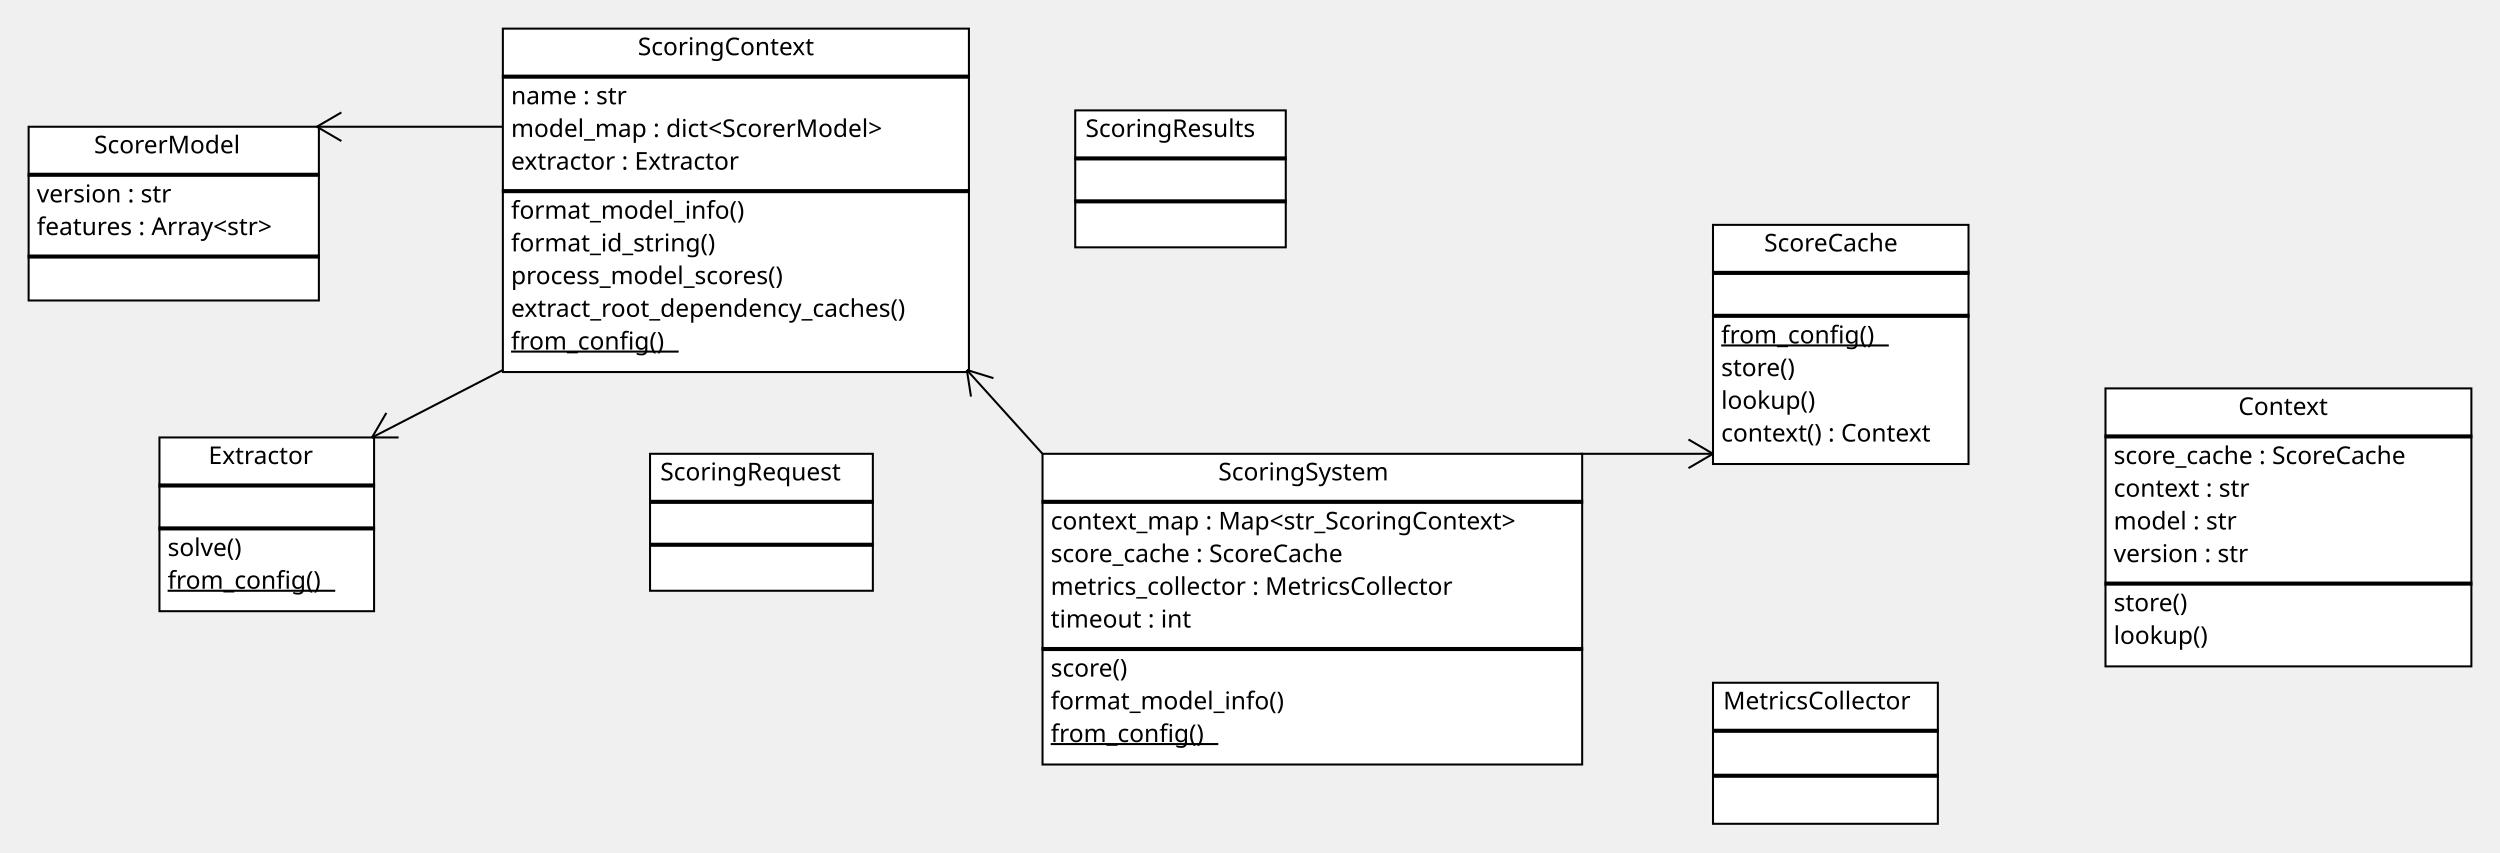
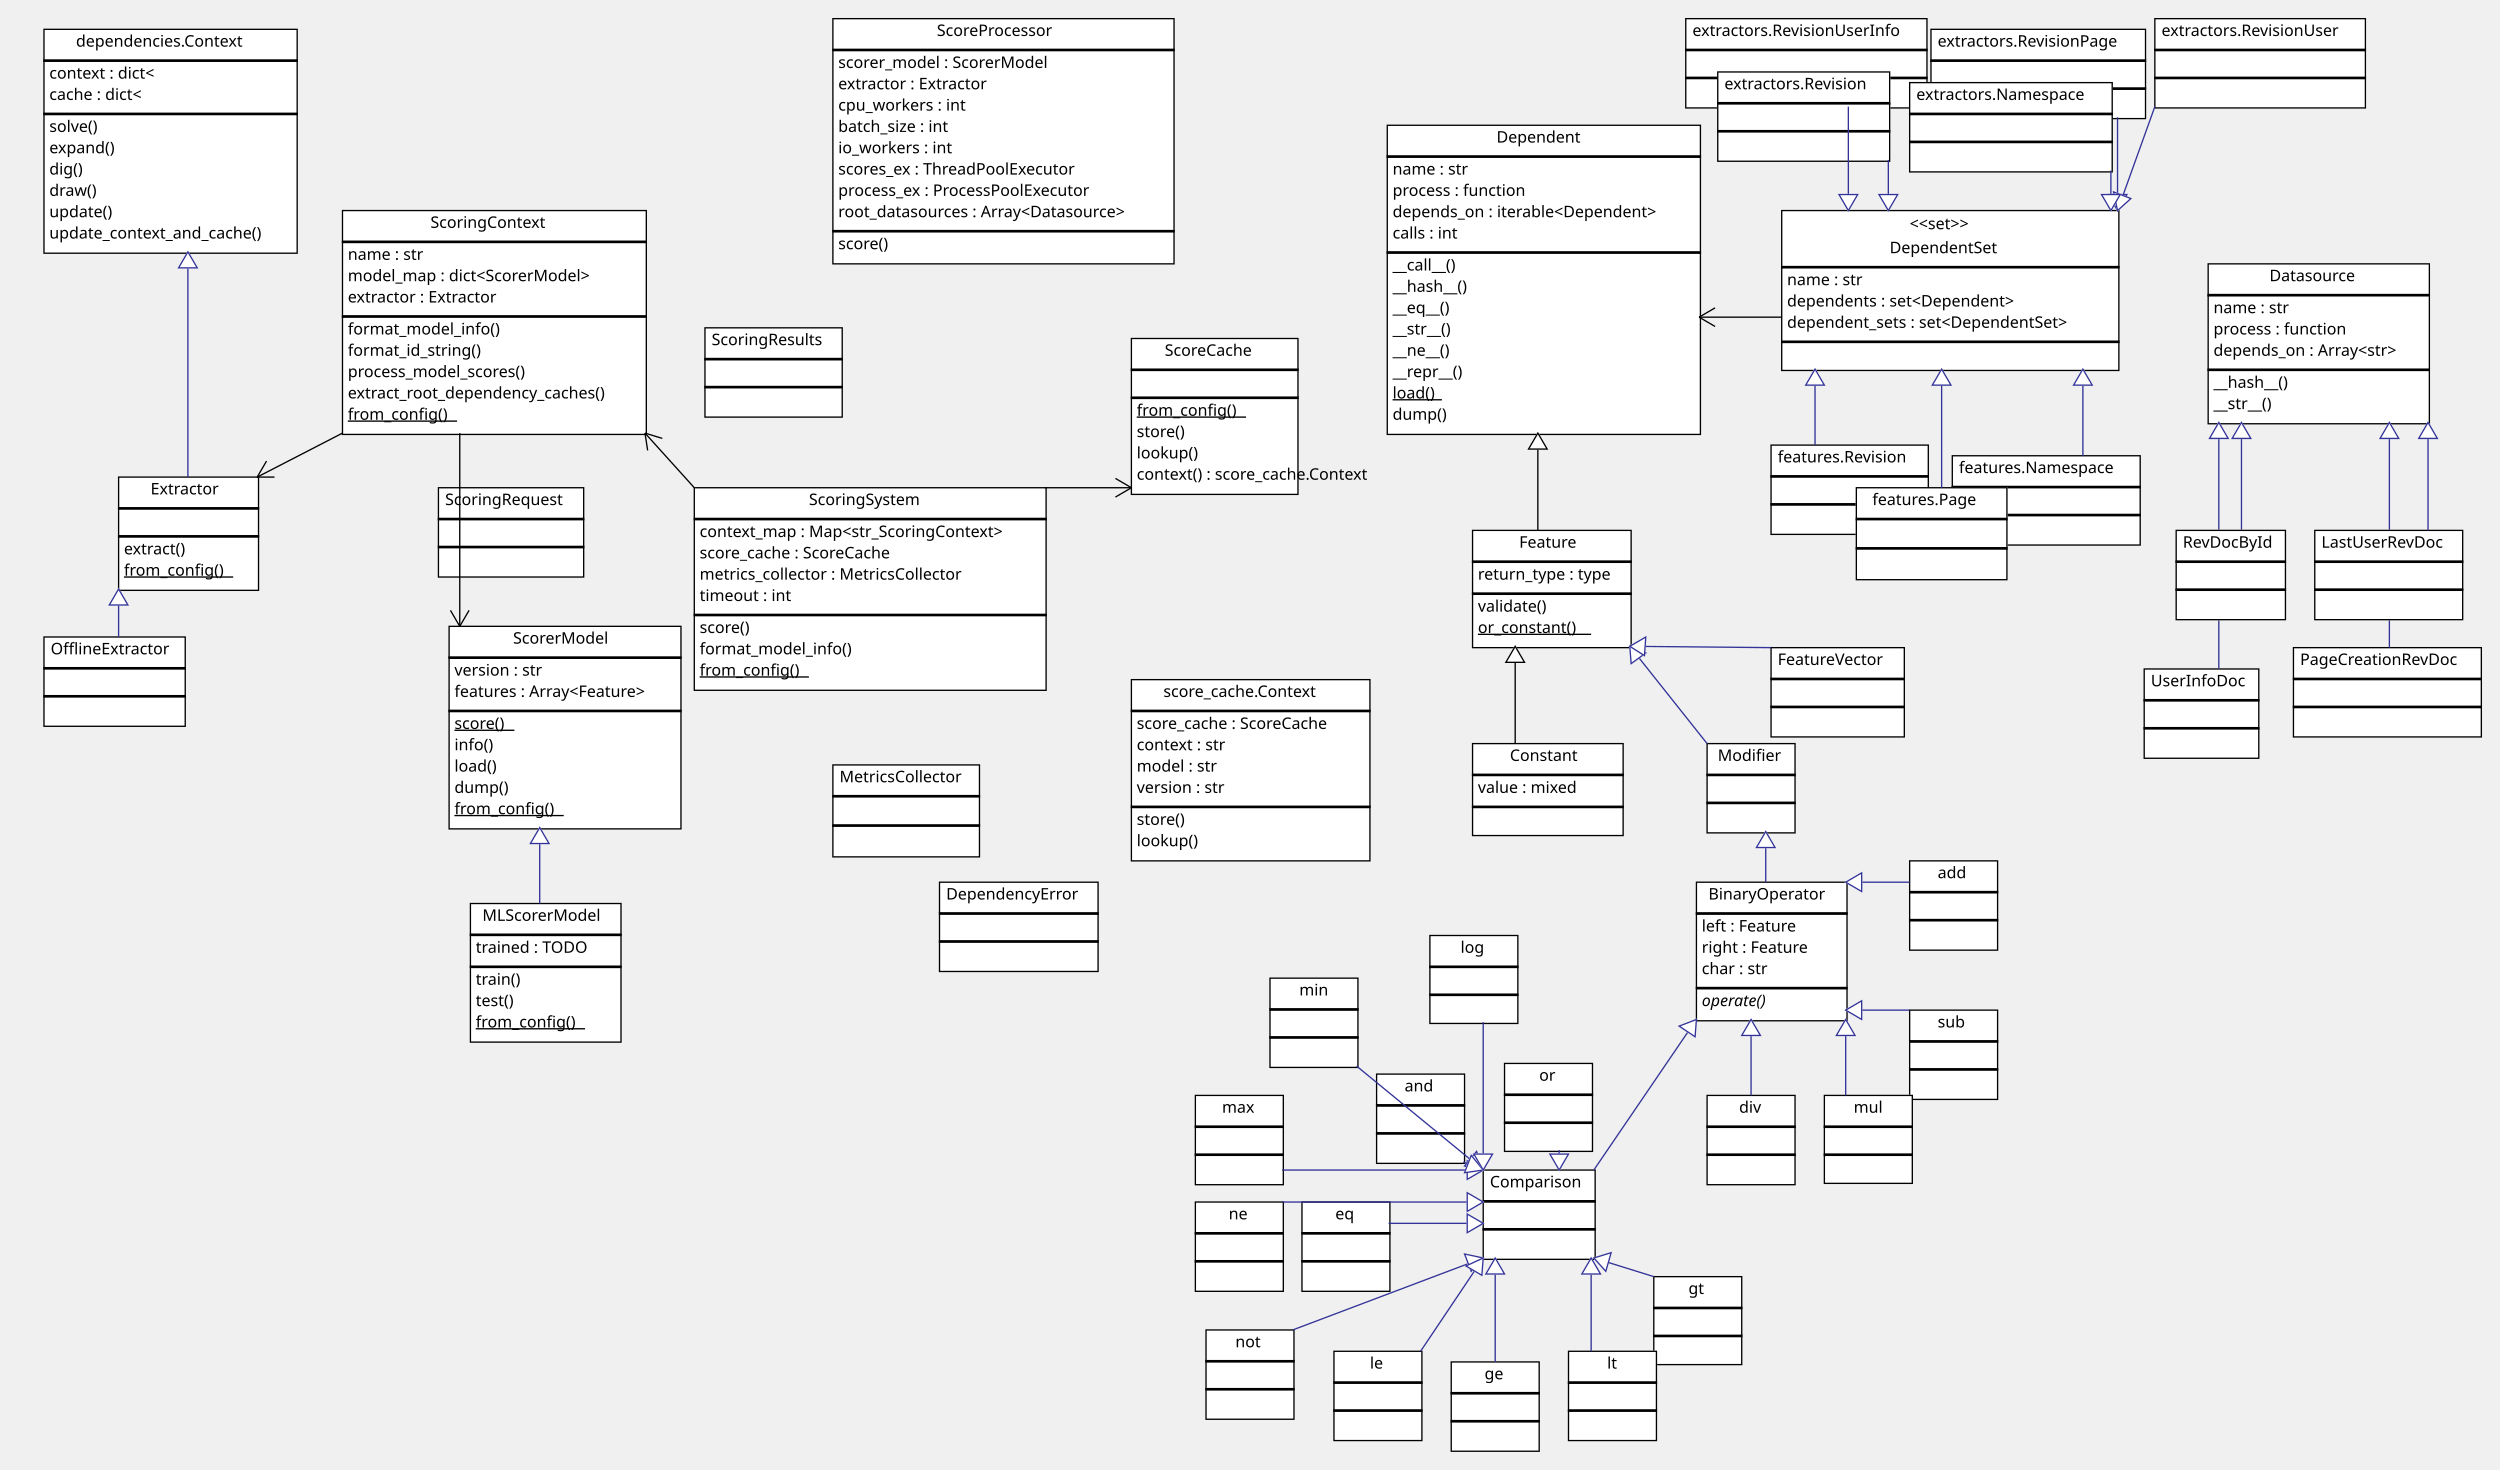
- <svg xmlns="http://www.w3.org/2000/svg" height="417" version="1.1" width="1223">
-   <rect fill="#ffffff" height="67" stroke="#ffffff" stroke-width="1" width="103" x="526" y="54" />
-   <rect fill="none" height="67" stroke="#000000" stroke-width="1" width="103" x="526" y="54" />
-   <text font-family="Dialog" font-size="12" x="531" y="67">
+ <svg xmlns="http://www.w3.org/2000/svg" height="1103" version="1.1" width="1876">
+   <rect fill="#ffffff" height="67" stroke="#ffffff" stroke-width="1" width="103" x="529" y="246" />
+   <rect fill="none" height="67" stroke="#000000" stroke-width="1" width="103" x="529" y="246" />
+   <text font-family="Dialog" font-size="12" x="534" y="259">
ScoringResults</text>
-   <rect fill="#000000" height="1" stroke="#000000" stroke-width="1" width="103" x="526" y="77" />
-   <rect fill="#000000" height="1" stroke="#000000" stroke-width="1" width="103" x="526" y="98" />
-   <rect fill="#ffffff" height="67" stroke="#ffffff" stroke-width="1" width="109" x="318" y="222" />
-   <rect fill="none" height="67" stroke="#000000" stroke-width="1" width="109" x="318" y="222" />
-   <text font-family="Dialog" font-size="12" x="323" y="235">
+   <rect fill="#000000" height="1" stroke="#000000" stroke-width="1" width="103" x="529" y="269" />
+   <rect fill="#000000" height="1" stroke="#000000" stroke-width="1" width="103" x="529" y="290" />
+   <rect fill="#ffffff" height="67" stroke="#ffffff" stroke-width="1" width="109" x="329" y="366" />
+   <rect fill="none" height="67" stroke="#000000" stroke-width="1" width="109" x="329" y="366" />
+   <text font-family="Dialog" font-size="12" x="334" y="379">
ScoringRequest</text>
-   <rect fill="#000000" height="1" stroke="#000000" stroke-width="1" width="109" x="318" y="245" />
-   <rect fill="#000000" height="1" stroke="#000000" stroke-width="1" width="109" x="318" y="266" />
-   <rect fill="#ffffff" height="152" stroke="#ffffff" stroke-width="1" width="264" x="510" y="222" />
-   <rect fill="none" height="152" stroke="#000000" stroke-width="1" width="264" x="510" y="222" />
-   <text font-family="Dialog" font-size="12" x="596" y="235">
+   <rect fill="#000000" height="1" stroke="#000000" stroke-width="1" width="109" x="329" y="389" />
+   <rect fill="#000000" height="1" stroke="#000000" stroke-width="1" width="109" x="329" y="410" />
+   <rect fill="#ffffff" height="152" stroke="#ffffff" stroke-width="1" width="264" x="521" y="366" />
+   <rect fill="none" height="152" stroke="#000000" stroke-width="1" width="264" x="521" y="366" />
+   <text font-family="Dialog" font-size="12" x="607" y="379">
ScoringSystem</text>
-   <rect fill="#000000" height="1" stroke="#000000" stroke-width="1" width="264" x="510" y="245" />
-   <text font-family="Dialog" font-size="12" x="514" y="259">
+   <rect fill="#000000" height="1" stroke="#000000" stroke-width="1" width="264" x="521" y="389" />
+   <text font-family="Dialog" font-size="12" x="525" y="403">
context_map : Map&lt;str_ScoringContext&gt;</text>
-   <text font-family="Dialog" font-size="12" x="514" y="275">
+   <text font-family="Dialog" font-size="12" x="525" y="419">
score_cache : ScoreCache</text>
-   <text font-family="Dialog" font-size="12" x="514" y="291">
+   <text font-family="Dialog" font-size="12" x="525" y="435">
metrics_collector : MetricsCollector</text>
-   <text font-family="Dialog" font-size="12" x="514" y="307">
+   <text font-family="Dialog" font-size="12" x="525" y="451">
timeout : int</text>
-   <rect fill="#000000" height="1" stroke="#000000" stroke-width="1" width="264" x="510" y="317" />
-   <text font-family="Dialog" font-size="12" x="514" y="331">
+   <rect fill="#000000" height="1" stroke="#000000" stroke-width="1" width="264" x="521" y="461" />
+   <text font-family="Dialog" font-size="12" x="525" y="475">
score()</text>
-   <text font-family="Dialog" font-size="12" x="514" y="347">
+   <text font-family="Dialog" font-size="12" x="525" y="491">
format_model_info()</text>
-   <line fill="#000000" stroke="#000000" stroke-width="1" x1="514" x2="596" y1="364" y2="364" />
-   <text font-family="Dialog" font-size="12" x="514" y="363">
+   <line fill="#000000" stroke="#000000" stroke-width="1" x1="525" x2="607" y1="508" y2="508" />
+   <text font-family="Dialog" font-size="12" x="525" y="507">
from_config()</text>
-   <rect fill="#ffffff" height="117" stroke="#ffffff" stroke-width="1" width="125" x="838" y="110" />
-   <rect fill="none" height="117" stroke="#000000" stroke-width="1" width="125" x="838" y="110" />
-   <text font-family="Dialog" font-size="12" x="863" y="123">
+   <rect fill="#ffffff" height="117" stroke="#ffffff" stroke-width="1" width="125" x="849" y="254" />
+   <rect fill="none" height="117" stroke="#000000" stroke-width="1" width="125" x="849" y="254" />
+   <text font-family="Dialog" font-size="12" x="874" y="267">
ScoreCache</text>
-   <rect fill="#000000" height="1" stroke="#000000" stroke-width="1" width="125" x="838" y="133" />
-   <rect fill="#000000" height="1" stroke="#000000" stroke-width="1" width="125" x="838" y="154" />
-   <line fill="#000000" stroke="#000000" stroke-width="1" x1="842" x2="924" y1="169" y2="169" />
-   <text font-family="Dialog" font-size="12" x="842" y="168">
+   <rect fill="#000000" height="1" stroke="#000000" stroke-width="1" width="125" x="849" y="277" />
+   <rect fill="#000000" height="1" stroke="#000000" stroke-width="1" width="125" x="849" y="298" />
+   <line fill="#000000" stroke="#000000" stroke-width="1" x1="853" x2="935" y1="313" y2="313" />
+   <text font-family="Dialog" font-size="12" x="853" y="312">
from_config()</text>
-   <text font-family="Dialog" font-size="12" x="842" y="184">
+   <text font-family="Dialog" font-size="12" x="853" y="328">
store()</text>
-   <text font-family="Dialog" font-size="12" x="842" y="200">
+   <text font-family="Dialog" font-size="12" x="853" y="344">
lookup()</text>
-   <text font-family="Dialog" font-size="12" x="842" y="216">
- context() : Context</text>
-   <rect fill="#ffffff" height="136" stroke="#ffffff" stroke-width="1" width="179" x="1030" y="190" />
-   <rect fill="none" height="136" stroke="#000000" stroke-width="1" width="179" x="1030" y="190" />
-   <text font-family="Dialog" font-size="12" x="1095" y="203">
- Context</text>
-   <rect fill="#000000" height="1" stroke="#000000" stroke-width="1" width="179" x="1030" y="213" />
-   <text font-family="Dialog" font-size="12" x="1034" y="227">
+   <text font-family="Dialog" font-size="12" x="853" y="360">
+ context() : score_cache.Context</text>
+   <rect fill="#ffffff" height="136" stroke="#ffffff" stroke-width="1" width="179" x="849" y="510" />
+   <rect fill="none" height="136" stroke="#000000" stroke-width="1" width="179" x="849" y="510" />
+   <text font-family="Dialog" font-size="12" x="873" y="523">
+ score_cache.Context</text>
+   <rect fill="#000000" height="1" stroke="#000000" stroke-width="1" width="179" x="849" y="533" />
+   <text font-family="Dialog" font-size="12" x="853" y="547">
score_cache : ScoreCache</text>
-   <text font-family="Dialog" font-size="12" x="1034" y="243">
+   <text font-family="Dialog" font-size="12" x="853" y="563">
context : str</text>
-   <text font-family="Dialog" font-size="12" x="1034" y="259">
+   <text font-family="Dialog" font-size="12" x="853" y="579">
model : str</text>
-   <text font-family="Dialog" font-size="12" x="1034" y="275">
+   <text font-family="Dialog" font-size="12" x="853" y="595">
version : str</text>
-   <rect fill="#000000" height="1" stroke="#000000" stroke-width="1" width="179" x="1030" y="285" />
-   <text font-family="Dialog" font-size="12" x="1034" y="299">
+   <rect fill="#000000" height="1" stroke="#000000" stroke-width="1" width="179" x="849" y="605" />
+   <text font-family="Dialog" font-size="12" x="853" y="619">
store()</text>
-   <text font-family="Dialog" font-size="12" x="1034" y="315">
+   <text font-family="Dialog" font-size="12" x="853" y="635">
lookup()</text>
-   <rect fill="#ffffff" height="85" stroke="#ffffff" stroke-width="1" width="142" x="14" y="62" />
-   <rect fill="none" height="85" stroke="#000000" stroke-width="1" width="142" x="14" y="62" />
-   <text font-family="Dialog" font-size="12" x="46" y="75">
+   <rect fill="#ffffff" height="152" stroke="#ffffff" stroke-width="1" width="174" x="337" y="470" />
+   <rect fill="none" height="152" stroke="#000000" stroke-width="1" width="174" x="337" y="470" />
+   <text font-family="Dialog" font-size="12" x="385" y="483">
ScorerModel</text>
-   <rect fill="#000000" height="1" stroke="#000000" stroke-width="1" width="142" x="14" y="85" />
-   <text font-family="Dialog" font-size="12" x="18" y="99">
+   <rect fill="#000000" height="1" stroke="#000000" stroke-width="1" width="174" x="337" y="493" />
+   <text font-family="Dialog" font-size="12" x="341" y="507">
version : str</text>
-   <text font-family="Dialog" font-size="12" x="18" y="115">
- features : Array&lt;str&gt;</text>
-   <rect fill="#000000" height="1" stroke="#000000" stroke-width="1" width="142" x="14" y="125" />
-   <rect fill="#ffffff" height="85" stroke="#ffffff" stroke-width="1" width="105" x="78" y="214" />
-   <rect fill="none" height="85" stroke="#000000" stroke-width="1" width="105" x="78" y="214" />
-   <text font-family="Dialog" font-size="12" x="102" y="227">
+   <text font-family="Dialog" font-size="12" x="341" y="523">
+ features : Array&lt;Feature&gt;</text>
+   <rect fill="#000000" height="1" stroke="#000000" stroke-width="1" width="174" x="337" y="533" />
+   <line fill="#000000" stroke="#000000" stroke-width="1" x1="341" x2="386" y1="548" y2="548" />
+   <text font-family="Dialog" font-size="12" x="341" y="547">
+ score()</text>
+   <text font-family="Dialog" font-size="12" x="341" y="563">
+ info()</text>
+   <text font-family="Dialog" font-size="12" x="341" y="579">
+ load()</text>
+   <text font-family="Dialog" font-size="12" x="341" y="595">
+ dump()</text>
+   <line fill="#000000" stroke="#000000" stroke-width="1" x1="341" x2="423" y1="612" y2="612" />
+   <text font-family="Dialog" font-size="12" x="341" y="611">
+ from_config()</text>
+   <rect fill="#ffffff" height="85" stroke="#ffffff" stroke-width="1" width="105" x="89" y="358" />
+   <rect fill="none" height="85" stroke="#000000" stroke-width="1" width="105" x="89" y="358" />
+   <text font-family="Dialog" font-size="12" x="113" y="371">
Extractor</text>
-   <rect fill="#000000" height="1" stroke="#000000" stroke-width="1" width="105" x="78" y="237" />
-   <rect fill="#000000" height="1" stroke="#000000" stroke-width="1" width="105" x="78" y="258" />
-   <text font-family="Dialog" font-size="12" x="82" y="272">
+   <rect fill="#000000" height="1" stroke="#000000" stroke-width="1" width="105" x="89" y="381" />
+   <rect fill="#000000" height="1" stroke="#000000" stroke-width="1" width="105" x="89" y="402" />
+   <text font-family="Dialog" font-size="12" x="93" y="416">
+ extract()</text>
+   <line fill="#000000" stroke="#000000" stroke-width="1" x1="93" x2="175" y1="433" y2="433" />
+   <text font-family="Dialog" font-size="12" x="93" y="432">
+ from_config()</text>
+   <polyline fill="none" points="784,366 849,366" stroke="#000000" stroke-width="1" />
+   <line fill="#000000" stroke="#000000" stroke-width="1" x1="837" x2="849" y1="373" y2="366" />
+   <line fill="#000000" stroke="#000000" stroke-width="1" x1="837" x2="849" y1="359" y2="366" />
+   <rect fill="#ffffff" height="168" stroke="#ffffff" stroke-width="1" width="228" x="257" y="158" />
+   <rect fill="none" height="168" stroke="#000000" stroke-width="1" width="228" x="257" y="158" />
+   <text font-family="Dialog" font-size="12" x="323" y="171">
+ ScoringContext</text>
+   <rect fill="#000000" height="1" stroke="#000000" stroke-width="1" width="228" x="257" y="181" />
+   <text font-family="Dialog" font-size="12" x="261" y="195">
+ name : str</text>
+   <text font-family="Dialog" font-size="12" x="261" y="211">
+ model_map : dict&lt;ScorerModel&gt;</text>
+   <text font-family="Dialog" font-size="12" x="261" y="227">
+ extractor : Extractor</text>
+   <rect fill="#000000" height="1" stroke="#000000" stroke-width="1" width="228" x="257" y="237" />
+   <text font-family="Dialog" font-size="12" x="261" y="251">
+ format_model_info()</text>
+   <text font-family="Dialog" font-size="12" x="261" y="267">
+ format_id_string()</text>
+   <text font-family="Dialog" font-size="12" x="261" y="283">
+ process_model_scores()</text>
+   <text font-family="Dialog" font-size="12" x="261" y="299">
+ extract_root_dependency_caches()</text>
+   <line fill="#000000" stroke="#000000" stroke-width="1" x1="261" x2="343" y1="316" y2="316" />
+   <text font-family="Dialog" font-size="12" x="261" y="315">
+ from_config()</text>
+   <polyline fill="none" points="257,325 193,358" stroke="#000000" stroke-width="1" />
+   <line fill="#000000" stroke="#000000" stroke-width="1" x1="200" x2="193" y1="346" y2="358" />
+   <line fill="#000000" stroke="#000000" stroke-width="1" x1="206" x2="193" y1="358" y2="358" />
+   <polyline fill="none" points="345,325 345,470" stroke="#000000" stroke-width="1" />
+   <line fill="#000000" stroke="#000000" stroke-width="1" x1="338" x2="345" y1="458" y2="470" />
+   <line fill="#000000" stroke="#000000" stroke-width="1" x1="352" x2="345" y1="458" y2="470" />
+   <polyline fill="none" points="521,366 484,325" stroke="#000000" stroke-width="1" />
+   <line fill="#000000" stroke="#000000" stroke-width="1" x1="497" x2="484" y1="329" y2="325" />
+   <line fill="#000000" stroke="#000000" stroke-width="1" x1="486" x2="484" y1="338" y2="325" />
+   <rect fill="#ffffff" height="69" stroke="#ffffff" stroke-width="1" width="110" x="625" y="574" />
+   <rect fill="none" height="69" stroke="#000000" stroke-width="1" width="110" x="625" y="574" />
+   <text font-family="Dialog" font-size="12" x="630" y="587">
+ MetricsCollector</text>
+   <rect fill="#000000" height="1" stroke="#000000" stroke-width="1" width="110" x="625" y="597" />
+   <rect fill="#000000" height="1" stroke="#000000" stroke-width="1" width="110" x="625" y="619" />
+   <rect fill="#ffffff" height="120" stroke="#ffffff" stroke-width="1" width="166" x="1657" y="198" />
+   <rect fill="none" height="120" stroke="#000000" stroke-width="1" width="166" x="1657" y="198" />
+   <text font-family="Dialog" font-size="12" x="1703" y="211">
+ Datasource</text>
+   <rect fill="#000000" height="1" stroke="#000000" stroke-width="1" width="166" x="1657" y="221" />
+   <text font-family="Dialog" font-size="12" x="1661" y="235">
+ name : str</text>
+   <text font-family="Dialog" font-size="12" x="1661" y="251">
+ process : function</text>
+   <text font-family="Dialog" font-size="12" x="1661" y="267">
+ depends_on : Array&lt;str&gt;</text>
+   <rect fill="#000000" height="1" stroke="#000000" stroke-width="1" width="166" x="1657" y="277" />
+   <text font-family="Dialog" font-size="12" x="1661" y="291">
+ __hash__()</text>
+   <text font-family="Dialog" font-size="12" x="1661" y="307">
+ __str__()</text>
+   <rect fill="#ffffff" height="232" stroke="#ffffff" stroke-width="1" width="235" x="1041" y="94" />
+   <rect fill="none" height="232" stroke="#000000" stroke-width="1" width="235" x="1041" y="94" />
+   <text font-family="Dialog" font-size="12" x="1123" y="107">
+ Dependent</text>
+   <rect fill="#000000" height="1" stroke="#000000" stroke-width="1" width="235" x="1041" y="117" />
+   <text font-family="Dialog" font-size="12" x="1045" y="131">
+ name : str</text>
+   <text font-family="Dialog" font-size="12" x="1045" y="147">
+ process : function</text>
+   <text font-family="Dialog" font-size="12" x="1045" y="163">
+ depends_on : iterable&lt;Dependent&gt;</text>
+   <text font-family="Dialog" font-size="12" x="1045" y="179">
+ calls : int</text>
+   <rect fill="#000000" height="1" stroke="#000000" stroke-width="1" width="235" x="1041" y="189" />
+   <text font-family="Dialog" font-size="12" x="1045" y="203">
+ __call__()</text>
+   <text font-family="Dialog" font-size="12" x="1045" y="219">
+ __hash__()</text>
+   <text font-family="Dialog" font-size="12" x="1045" y="235">
+ __eq__()</text>
+   <text font-family="Dialog" font-size="12" x="1045" y="251">
+ __str__()</text>
+   <text font-family="Dialog" font-size="12" x="1045" y="267">
+ __ne__()</text>
+   <text font-family="Dialog" font-size="12" x="1045" y="283">
+ __repr__()</text>
+   <line fill="#000000" stroke="#000000" stroke-width="1" x1="1045" x2="1082" y1="300" y2="300" />
+   <text font-family="Dialog" font-size="12" x="1045" y="299">
+ load()</text>
+   <text font-family="Dialog" font-size="12" x="1045" y="315">
+ dump()</text>
+   <rect fill="#ffffff" height="120" stroke="#ffffff" stroke-width="1" width="253" x="1337" y="158" />
+   <rect fill="none" height="120" stroke="#000000" stroke-width="1" width="253" x="1337" y="158" />
+   <text font-family="Dialog" font-size="12" x="1418" y="190">
+ DependentSet</text>
+   <text font-family="Dialog" font-size="12" x="1433" y="172">
+ &lt;&lt;set&gt;&gt;</text>
+   <rect fill="#000000" height="1" stroke="#000000" stroke-width="1" width="253" x="1337" y="200" />
+   <text font-family="Dialog" font-size="12" x="1341" y="214">
+ name : str</text>
+   <text font-family="Dialog" font-size="12" x="1341" y="230">
+ dependents : set&lt;Dependent&gt;</text>
+   <text font-family="Dialog" font-size="12" x="1341" y="246">
+ dependent_sets : set&lt;DependentSet&gt;</text>
+   <rect fill="#000000" height="1" stroke="#000000" stroke-width="1" width="253" x="1337" y="256" />
+   <polyline fill="none" points="1337,238 1275,238" stroke="#000000" stroke-width="1" />
+   <line fill="#000000" stroke="#000000" stroke-width="1" x1="1287" x2="1275" y1="231" y2="238" />
+   <line fill="#000000" stroke="#000000" stroke-width="1" x1="1287" x2="1275" y1="245" y2="238" />
+   <rect fill="#ffffff" height="88" stroke="#ffffff" stroke-width="1" width="119" x="1105" y="398" />
+   <rect fill="none" height="88" stroke="#000000" stroke-width="1" width="119" x="1105" y="398" />
+   <text font-family="Dialog" font-size="12" x="1140" y="411">
+ Feature</text>
+   <rect fill="#000000" height="1" stroke="#000000" stroke-width="1" width="119" x="1105" y="421" />
+   <text font-family="Dialog" font-size="12" x="1109" y="435">
+ return_type : type</text>
+   <rect fill="#000000" height="1" stroke="#000000" stroke-width="1" width="119" x="1105" y="445" />
+   <text font-family="Dialog" font-size="12" x="1109" y="459">
+ validate()</text>
+   <line fill="#000000" stroke="#000000" stroke-width="1" x1="1109" x2="1194" y1="476" y2="476" />
+   <text font-family="Dialog" font-size="12" x="1109" y="475">
+ or_constant()</text>
+   <polyline fill="none" points="1154,398 1154,325" stroke="#000000" stroke-width="1" />
+   <polygon fill="#ffffff" points="1154,325 1161,337 1147,337" stroke="#ffffff" stroke-width="1" />
+   <polygon fill="none" points="1154,325 1161,337 1147,337" stroke="#000000" stroke-width="1" />
+   <rect fill="#ffffff" height="69" stroke="#ffffff" stroke-width="1" width="113" x="1105" y="558" />
+   <rect fill="none" height="69" stroke="#000000" stroke-width="1" width="113" x="1105" y="558" />
+   <text font-family="Dialog" font-size="12" x="1133" y="571">
+ Constant</text>
+   <rect fill="#000000" height="1" stroke="#000000" stroke-width="1" width="113" x="1105" y="581" />
+   <text font-family="Dialog" font-size="12" x="1109" y="595">
+ value : mixed</text>
+   <rect fill="#000000" height="1" stroke="#000000" stroke-width="1" width="113" x="1105" y="605" />
+   <polyline fill="none" points="1137,558 1137,485" stroke="#000000" stroke-width="1" />
+   <polygon fill="#ffffff" points="1137,485 1144,497 1130,497" stroke="#ffffff" stroke-width="1" />
+   <polygon fill="none" points="1137,485 1144,497 1130,497" stroke="#000000" stroke-width="1" />
+   <rect fill="#ffffff" height="67" stroke="#ffffff" stroke-width="1" width="66" x="1281" y="558" />
+   <rect fill="none" height="67" stroke="#000000" stroke-width="1" width="66" x="1281" y="558" />
+   <text font-family="Dialog" font-size="12" x="1289" y="571">
+ Modifier</text>
+   <rect fill="#000000" height="1" stroke="#000000" stroke-width="1" width="66" x="1281" y="581" />
+   <rect fill="#000000" height="1" stroke="#000000" stroke-width="1" width="66" x="1281" y="602" />
+   <polyline fill="none" points="1281,558 1223,485" stroke="#333399" stroke-width="1" />
+   <polygon fill="#ffffff" points="1223,485 1235,490 1224,498" stroke="#ffffff" stroke-width="1" />
+   <polygon fill="none" points="1223,485 1235,490 1224,498" stroke="#333399" stroke-width="1" />
+   <rect fill="#ffffff" height="104" stroke="#ffffff" stroke-width="1" width="113" x="1273" y="662" />
+   <rect fill="none" height="104" stroke="#000000" stroke-width="1" width="113" x="1273" y="662" />
+   <text font-family="Dialog" font-size="12" x="1282" y="675">
+ BinaryOperator</text>
+   <rect fill="#000000" height="1" stroke="#000000" stroke-width="1" width="113" x="1273" y="685" />
+   <text font-family="Dialog" font-size="12" x="1277" y="699">
+ left : Feature</text>
+   <text font-family="Dialog" font-size="12" x="1277" y="715">
+ right : Feature</text>
+   <text font-family="Dialog" font-size="12" x="1277" y="731">
+ char : str</text>
+   <rect fill="#000000" height="1" stroke="#000000" stroke-width="1" width="113" x="1273" y="741" />
+   <text font-family="Dialog" font-size="12" font-style="italic" x="1277" y="755">
+ operate()</text>
+   <polyline fill="none" points="1325,662 1325,624" stroke="#333399" stroke-width="1" />
+   <polygon fill="#ffffff" points="1325,624 1332,636 1318,636" stroke="#ffffff" stroke-width="1" />
+   <polygon fill="none" points="1325,624 1332,636 1318,636" stroke="#333399" stroke-width="1" />
+   <rect fill="#ffffff" height="67" stroke="#ffffff" stroke-width="1" width="66" x="1433" y="646" />
+   <rect fill="none" height="67" stroke="#000000" stroke-width="1" width="66" x="1433" y="646" />
+   <text font-family="Dialog" font-size="12" x="1454" y="659">
+ add</text>
+   <rect fill="#000000" height="1" stroke="#000000" stroke-width="1" width="66" x="1433" y="669" />
+   <rect fill="#000000" height="1" stroke="#000000" stroke-width="1" width="66" x="1433" y="690" />
+   <rect fill="#ffffff" height="67" stroke="#ffffff" stroke-width="1" width="66" x="1433" y="758" />
+   <rect fill="none" height="67" stroke="#000000" stroke-width="1" width="66" x="1433" y="758" />
+   <text font-family="Dialog" font-size="12" x="1454" y="771">
+ sub</text>
+   <rect fill="#000000" height="1" stroke="#000000" stroke-width="1" width="66" x="1433" y="781" />
+   <rect fill="#000000" height="1" stroke="#000000" stroke-width="1" width="66" x="1433" y="802" />
+   <rect fill="#ffffff" height="66" stroke="#ffffff" stroke-width="1" width="66" x="1369" y="822" />
+   <rect fill="none" height="66" stroke="#000000" stroke-width="1" width="66" x="1369" y="822" />
+   <text font-family="Dialog" font-size="12" x="1391" y="835">
+ mul</text>
+   <rect fill="#000000" height="1" stroke="#000000" stroke-width="1" width="66" x="1369" y="845" />
+   <rect fill="#000000" height="1" stroke="#000000" stroke-width="1" width="66" x="1369" y="866" />
+   <rect fill="#ffffff" height="67" stroke="#ffffff" stroke-width="1" width="66" x="1281" y="822" />
+   <rect fill="none" height="67" stroke="#000000" stroke-width="1" width="66" x="1281" y="822" />
+   <text font-family="Dialog" font-size="12" x="1305" y="835">
+ div</text>
+   <rect fill="#000000" height="1" stroke="#000000" stroke-width="1" width="66" x="1281" y="845" />
+   <rect fill="#000000" height="1" stroke="#000000" stroke-width="1" width="66" x="1281" y="866" />
+   <polyline fill="none" points="1314,822 1314,765" stroke="#333399" stroke-width="1" />
+   <polygon fill="#ffffff" points="1314,765 1321,777 1307,777" stroke="#ffffff" stroke-width="1" />
+   <polygon fill="none" points="1314,765 1321,777 1307,777" stroke="#333399" stroke-width="1" />
+   <polyline fill="none" points="1385,822 1385,765" stroke="#333399" stroke-width="1" />
+   <polygon fill="#ffffff" points="1385,765 1392,777 1378,777" stroke="#ffffff" stroke-width="1" />
+   <polygon fill="none" points="1385,765 1392,777 1378,777" stroke="#333399" stroke-width="1" />
+   <polyline fill="none" points="1433,758 1385,758" stroke="#333399" stroke-width="1" />
+   <polygon fill="#ffffff" points="1385,758 1397,751 1397,765" stroke="#ffffff" stroke-width="1" />
+   <polygon fill="none" points="1385,758 1397,751 1397,765" stroke="#333399" stroke-width="1" />
+   <polyline fill="none" points="1433,662 1385,662" stroke="#333399" stroke-width="1" />
+   <polygon fill="#ffffff" points="1385,662 1397,655 1397,669" stroke="#ffffff" stroke-width="1" />
+   <polygon fill="none" points="1385,662 1397,655 1397,669" stroke="#333399" stroke-width="1" />
+   <rect fill="#ffffff" height="67" stroke="#ffffff" stroke-width="1" width="84" x="1113" y="878" />
+   <rect fill="none" height="67" stroke="#000000" stroke-width="1" width="84" x="1113" y="878" />
+   <text font-family="Dialog" font-size="12" x="1118" y="891">
+ Comparison</text>
+   <rect fill="#000000" height="1" stroke="#000000" stroke-width="1" width="84" x="1113" y="901" />
+   <rect fill="#000000" height="1" stroke="#000000" stroke-width="1" width="84" x="1113" y="922" />
+   <polyline fill="none" points="1196,878 1273,765" stroke="#333399" stroke-width="1" />
+   <polygon fill="#ffffff" points="1273,765 1272,778 1260,770" stroke="#ffffff" stroke-width="1" />
+   <polygon fill="none" points="1273,765 1272,778 1260,770" stroke="#333399" stroke-width="1" />
+   <rect fill="#ffffff" height="66" stroke="#ffffff" stroke-width="1" width="66" x="1241" y="958" />
+   <rect fill="none" height="66" stroke="#000000" stroke-width="1" width="66" x="1241" y="958" />
+   <text font-family="Dialog" font-size="12" x="1267" y="971">
+ gt</text>
+   <rect fill="#000000" height="1" stroke="#000000" stroke-width="1" width="66" x="1241" y="981" />
+   <rect fill="#000000" height="1" stroke="#000000" stroke-width="1" width="66" x="1241" y="1002" />
+   <rect fill="#ffffff" height="67" stroke="#ffffff" stroke-width="1" width="66" x="1177" y="1014" />
+   <rect fill="none" height="67" stroke="#000000" stroke-width="1" width="66" x="1177" y="1014" />
+   <text font-family="Dialog" font-size="12" x="1206" y="1027">
+ lt</text>
+   <rect fill="#000000" height="1" stroke="#000000" stroke-width="1" width="66" x="1177" y="1037" />
+   <rect fill="#000000" height="1" stroke="#000000" stroke-width="1" width="66" x="1177" y="1058" />
+   <rect fill="#ffffff" height="67" stroke="#ffffff" stroke-width="1" width="66" x="1089" y="1022" />
+   <rect fill="none" height="67" stroke="#000000" stroke-width="1" width="66" x="1089" y="1022" />
+   <text font-family="Dialog" font-size="12" x="1114" y="1035">
+ ge</text>
+   <rect fill="#000000" height="1" stroke="#000000" stroke-width="1" width="66" x="1089" y="1045" />
+   <rect fill="#000000" height="1" stroke="#000000" stroke-width="1" width="66" x="1089" y="1066" />
+   <rect fill="#ffffff" height="67" stroke="#ffffff" stroke-width="1" width="66" x="1001" y="1014" />
+   <rect fill="none" height="67" stroke="#000000" stroke-width="1" width="66" x="1001" y="1014" />
+   <text font-family="Dialog" font-size="12" x="1028" y="1027">
+ le</text>
+   <rect fill="#000000" height="1" stroke="#000000" stroke-width="1" width="66" x="1001" y="1037" />
+   <rect fill="#000000" height="1" stroke="#000000" stroke-width="1" width="66" x="1001" y="1058" />
+   <rect fill="#ffffff" height="67" stroke="#ffffff" stroke-width="1" width="66" x="977" y="902" />
+   <rect fill="none" height="67" stroke="#000000" stroke-width="1" width="66" x="977" y="902" />
+   <text font-family="Dialog" font-size="12" x="1002" y="915">
+ eq</text>
+   <rect fill="#000000" height="1" stroke="#000000" stroke-width="1" width="66" x="977" y="925" />
+   <rect fill="#000000" height="1" stroke="#000000" stroke-width="1" width="66" x="977" y="946" />
+   <rect fill="#ffffff" height="67" stroke="#ffffff" stroke-width="1" width="66" x="897" y="902" />
+   <rect fill="none" height="67" stroke="#000000" stroke-width="1" width="66" x="897" y="902" />
+   <text font-family="Dialog" font-size="12" x="922" y="915">
+ ne</text>
+   <rect fill="#000000" height="1" stroke="#000000" stroke-width="1" width="66" x="897" y="925" />
+   <rect fill="#000000" height="1" stroke="#000000" stroke-width="1" width="66" x="897" y="946" />
+   <rect fill="#ffffff" height="67" stroke="#ffffff" stroke-width="1" width="66" x="1033" y="806" />
+   <rect fill="none" height="67" stroke="#000000" stroke-width="1" width="66" x="1033" y="806" />
+   <text font-family="Dialog" font-size="12" x="1054" y="819">
+ and</text>
+   <rect fill="#000000" height="1" stroke="#000000" stroke-width="1" width="66" x="1033" y="829" />
+   <rect fill="#000000" height="1" stroke="#000000" stroke-width="1" width="66" x="1033" y="850" />
+   <rect fill="#ffffff" height="66" stroke="#ffffff" stroke-width="1" width="66" x="1129" y="798" />
+   <rect fill="none" height="66" stroke="#000000" stroke-width="1" width="66" x="1129" y="798" />
+   <text font-family="Dialog" font-size="12" x="1155" y="811">
+ or</text>
+   <rect fill="#000000" height="1" stroke="#000000" stroke-width="1" width="66" x="1129" y="821" />
+   <rect fill="#000000" height="1" stroke="#000000" stroke-width="1" width="66" x="1129" y="842" />
+   <rect fill="#ffffff" height="67" stroke="#ffffff" stroke-width="1" width="66" x="897" y="822" />
+   <rect fill="none" height="67" stroke="#000000" stroke-width="1" width="66" x="897" y="822" />
+   <text font-family="Dialog" font-size="12" x="917" y="835">
+ max</text>
+   <rect fill="#000000" height="1" stroke="#000000" stroke-width="1" width="66" x="897" y="845" />
+   <rect fill="#000000" height="1" stroke="#000000" stroke-width="1" width="66" x="897" y="866" />
+   <rect fill="#ffffff" height="67" stroke="#ffffff" stroke-width="1" width="66" x="953" y="734" />
+   <rect fill="none" height="67" stroke="#000000" stroke-width="1" width="66" x="953" y="734" />
+   <text font-family="Dialog" font-size="12" x="975" y="747">
+ min</text>
+   <rect fill="#000000" height="1" stroke="#000000" stroke-width="1" width="66" x="953" y="757" />
+   <rect fill="#000000" height="1" stroke="#000000" stroke-width="1" width="66" x="953" y="778" />
+   <rect fill="#ffffff" height="66" stroke="#ffffff" stroke-width="1" width="66" x="1073" y="702" />
+   <rect fill="none" height="66" stroke="#000000" stroke-width="1" width="66" x="1073" y="702" />
+   <text font-family="Dialog" font-size="12" x="1096" y="715">
+ log</text>
+   <rect fill="#000000" height="1" stroke="#000000" stroke-width="1" width="66" x="1073" y="725" />
+   <rect fill="#000000" height="1" stroke="#000000" stroke-width="1" width="66" x="1073" y="746" />
+   <rect fill="#ffffff" height="67" stroke="#ffffff" stroke-width="1" width="66" x="905" y="998" />
+   <rect fill="none" height="67" stroke="#000000" stroke-width="1" width="66" x="905" y="998" />
+   <text font-family="Dialog" font-size="12" x="927" y="1011">
+ not</text>
+   <rect fill="#000000" height="1" stroke="#000000" stroke-width="1" width="66" x="905" y="1021" />
+   <rect fill="#000000" height="1" stroke="#000000" stroke-width="1" width="66" x="905" y="1042" />
+   <polyline fill="none" points="970,998 1113,944" stroke="#333399" stroke-width="1" />
+   <polygon fill="#ffffff" points="1113,944 1104,954 1099,941" stroke="#ffffff" stroke-width="1" />
+   <polygon fill="none" points="1113,944 1104,954 1099,941" stroke="#333399" stroke-width="1" />
+   <polyline fill="none" points="1042,918 1113,918" stroke="#333399" stroke-width="1" />
+   <polygon fill="#ffffff" points="1113,918 1101,925 1101,911" stroke="#ffffff" stroke-width="1" />
+   <polygon fill="none" points="1113,918 1101,925 1101,911" stroke="#333399" stroke-width="1" />
+   <polyline fill="none" points="962,902 1113,902" stroke="#333399" stroke-width="1" />
+   <polygon fill="#ffffff" points="1113,902 1101,909 1101,895" stroke="#ffffff" stroke-width="1" />
+   <polygon fill="none" points="1113,902 1101,909 1101,895" stroke="#333399" stroke-width="1" />
+   <polyline fill="none" points="962,878 1113,878" stroke="#333399" stroke-width="1" />
+   <polygon fill="#ffffff" points="1113,878 1101,885 1101,871" stroke="#ffffff" stroke-width="1" />
+   <polygon fill="none" points="1113,878 1101,885 1101,871" stroke="#333399" stroke-width="1" />
+   <polyline fill="none" points="1018,800 1113,878" stroke="#333399" stroke-width="1" />
+   <polygon fill="#ffffff" points="1113,878 1099,875 1108,864" stroke="#ffffff" stroke-width="1" />
+   <polygon fill="none" points="1113,878 1099,875 1108,864" stroke="#333399" stroke-width="1" />
+   <polyline fill="none" points="1098,872 1113,878" stroke="#333399" stroke-width="1" />
+   <polygon fill="#ffffff" points="1113,878 1099,880 1104,867" stroke="#ffffff" stroke-width="1" />
+   <polygon fill="none" points="1113,878 1099,880 1104,867" stroke="#333399" stroke-width="1" />
+   <polyline fill="none" points="1113,767 1113,878" stroke="#333399" stroke-width="1" />
+   <polygon fill="#ffffff" points="1113,878 1106,866 1120,866" stroke="#ffffff" stroke-width="1" />
+   <polygon fill="none" points="1113,878 1106,866 1120,866" stroke="#333399" stroke-width="1" />
+   <polyline fill="none" points="1170,863 1170,878" stroke="#333399" stroke-width="1" />
+   <polygon fill="#ffffff" points="1170,878 1163,866 1177,866" stroke="#ffffff" stroke-width="1" />
+   <polygon fill="none" points="1170,878 1163,866 1177,866" stroke="#333399" stroke-width="1" />
+   <polyline fill="none" points="1241,958 1196,944" stroke="#333399" stroke-width="1" />
+   <polygon fill="#ffffff" points="1196,944 1209,940 1205,954" stroke="#ffffff" stroke-width="1" />
+   <polygon fill="none" points="1196,944 1209,940 1205,954" stroke="#333399" stroke-width="1" />
+   <polyline fill="none" points="1194,1014 1194,944" stroke="#333399" stroke-width="1" />
+   <polygon fill="#ffffff" points="1194,944 1201,956 1187,956" stroke="#ffffff" stroke-width="1" />
+   <polygon fill="none" points="1194,944 1201,956 1187,956" stroke="#333399" stroke-width="1" />
+   <polyline fill="none" points="1122,1022 1122,944" stroke="#333399" stroke-width="1" />
+   <polygon fill="#ffffff" points="1122,944 1129,956 1115,956" stroke="#ffffff" stroke-width="1" />
+   <polygon fill="none" points="1122,944 1129,956 1115,956" stroke="#333399" stroke-width="1" />
+   <polyline fill="none" points="1066,1014 1113,944" stroke="#333399" stroke-width="1" />
+   <polygon fill="#ffffff" points="1113,944 1112,957 1100,950" stroke="#ffffff" stroke-width="1" />
+   <polygon fill="none" points="1113,944 1112,957 1100,950" stroke="#333399" stroke-width="1" />
+   <rect fill="#ffffff" height="67" stroke="#ffffff" stroke-width="1" width="100" x="1329" y="486" />
+   <rect fill="none" height="67" stroke="#000000" stroke-width="1" width="100" x="1329" y="486" />
+   <text font-family="Dialog" font-size="12" x="1334" y="499">
+ FeatureVector</text>
+   <rect fill="#000000" height="1" stroke="#000000" stroke-width="1" width="100" x="1329" y="509" />
+   <rect fill="#000000" height="1" stroke="#000000" stroke-width="1" width="100" x="1329" y="530" />
+   <polyline fill="none" points="1329,486 1223,485" stroke="#333399" stroke-width="1" />
+   <polygon fill="#ffffff" points="1223,485 1235,478 1234,492" stroke="#ffffff" stroke-width="1" />
+   <polygon fill="none" points="1223,485 1235,478 1234,492" stroke="#333399" stroke-width="1" />
+   <rect fill="#ffffff" height="67" stroke="#ffffff" stroke-width="1" width="141" x="1465" y="342" />
+   <rect fill="none" height="67" stroke="#000000" stroke-width="1" width="141" x="1465" y="342" />
+   <text font-family="Dialog" font-size="12" x="1470" y="355">
+ features.Namespace</text>
+   <rect fill="#000000" height="1" stroke="#000000" stroke-width="1" width="141" x="1465" y="365" />
+   <rect fill="#000000" height="1" stroke="#000000" stroke-width="1" width="141" x="1465" y="386" />
+   <rect fill="#ffffff" height="67" stroke="#ffffff" stroke-width="1" width="118" x="1329" y="334" />
+   <rect fill="none" height="67" stroke="#000000" stroke-width="1" width="118" x="1329" y="334" />
+   <text font-family="Dialog" font-size="12" x="1334" y="347">
+ features.Revision</text>
+   <rect fill="#000000" height="1" stroke="#000000" stroke-width="1" width="118" x="1329" y="357" />
+   <rect fill="#000000" height="1" stroke="#000000" stroke-width="1" width="118" x="1329" y="378" />
+   <rect fill="#ffffff" height="69" stroke="#ffffff" stroke-width="1" width="113" x="1393" y="366" />
+   <rect fill="none" height="69" stroke="#000000" stroke-width="1" width="113" x="1393" y="366" />
+   <text font-family="Dialog" font-size="12" x="1405" y="379">
+ features.Page</text>
+   <rect fill="#000000" height="1" stroke="#000000" stroke-width="1" width="113" x="1393" y="389" />
+   <rect fill="#000000" height="1" stroke="#000000" stroke-width="1" width="113" x="1393" y="411" />
+   <polyline fill="none" points="1563,342 1563,277" stroke="#333399" stroke-width="1" />
+   <polygon fill="#ffffff" points="1563,277 1570,289 1556,289" stroke="#ffffff" stroke-width="1" />
+   <polygon fill="none" points="1563,277 1570,289 1556,289" stroke="#333399" stroke-width="1" />
+   <polyline fill="none" points="1457,366 1457,277" stroke="#333399" stroke-width="1" />
+   <polygon fill="#ffffff" points="1457,277 1464,289 1450,289" stroke="#ffffff" stroke-width="1" />
+   <polygon fill="none" points="1457,277 1464,289 1450,289" stroke="#333399" stroke-width="1" />
+   <polyline fill="none" points="1362,334 1362,277" stroke="#333399" stroke-width="1" />
+   <polygon fill="#ffffff" points="1362,277 1369,289 1355,289" stroke="#ffffff" stroke-width="1" />
+   <polygon fill="none" points="1362,277 1369,289 1355,289" stroke="#333399" stroke-width="1" />
+   <rect fill="#ffffff" height="184" stroke="#ffffff" stroke-width="1" width="256" x="625" y="14" />
+   <rect fill="none" height="184" stroke="#000000" stroke-width="1" width="256" x="625" y="14" />
+   <text font-family="Dialog" font-size="12" x="703" y="27">
+ ScoreProcessor</text>
+   <rect fill="#000000" height="1" stroke="#000000" stroke-width="1" width="256" x="625" y="37" />
+   <text font-family="Dialog" font-size="12" x="629" y="51">
+ scorer_model : ScorerModel</text>
+   <text font-family="Dialog" font-size="12" x="629" y="67">
+ extractor : Extractor</text>
+   <text font-family="Dialog" font-size="12" x="629" y="83">
+ cpu_workers : int</text>
+   <text font-family="Dialog" font-size="12" x="629" y="99">
+ batch_size : int</text>
+   <text font-family="Dialog" font-size="12" x="629" y="115">
+ io_workers : int</text>
+   <text font-family="Dialog" font-size="12" x="629" y="131">
+ scores_ex : ThreadPoolExecutor</text>
+   <text font-family="Dialog" font-size="12" x="629" y="147">
+ process_ex : ProcessPoolExecutor</text>
+   <text font-family="Dialog" font-size="12" x="629" y="163">
+ root_datasources : Array&lt;Datasource&gt;</text>
+   <rect fill="#000000" height="1" stroke="#000000" stroke-width="1" width="256" x="625" y="173" />
+   <text font-family="Dialog" font-size="12" x="629" y="187">
+ score()</text>
+   <rect fill="#ffffff" height="168" stroke="#ffffff" stroke-width="1" width="190" x="33" y="22" />
+   <rect fill="none" height="168" stroke="#000000" stroke-width="1" width="190" x="33" y="22" />
+   <text font-family="Dialog" font-size="12" x="57" y="35">
+ dependencies.Context</text>
+   <rect fill="#000000" height="1" stroke="#000000" stroke-width="1" width="190" x="33" y="45" />
+   <text font-family="Dialog" font-size="12" x="37" y="59">
+ context : dict&lt;</text>
+   <text font-family="Dialog" font-size="12" x="37" y="75">
+ cache : dict&lt;</text>
+   <rect fill="#000000" height="1" stroke="#000000" stroke-width="1" width="190" x="33" y="85" />
+   <text font-family="Dialog" font-size="12" x="37" y="99">
solve()</text>
-   <line fill="#000000" stroke="#000000" stroke-width="1" x1="82" x2="164" y1="289" y2="289" />
-   <text font-family="Dialog" font-size="12" x="82" y="288">
+   <text font-family="Dialog" font-size="12" x="37" y="115">
+ expand()</text>
+   <text font-family="Dialog" font-size="12" x="37" y="131">
+ dig()</text>
+   <text font-family="Dialog" font-size="12" x="37" y="147">
+ draw()</text>
+   <text font-family="Dialog" font-size="12" x="37" y="163">
+ update()</text>
+   <text font-family="Dialog" font-size="12" x="37" y="179">
+ update_context_and_cache()</text>
+   <polyline fill="none" points="141,358 141,189" stroke="#333399" stroke-width="1" />
+   <polygon fill="#ffffff" points="141,189 148,201 134,201" stroke="#ffffff" stroke-width="1" />
+   <polygon fill="none" points="141,189 148,201 134,201" stroke="#333399" stroke-width="1" />
+   <rect fill="#ffffff" height="67" stroke="#ffffff" stroke-width="1" width="106" x="33" y="478" />
+   <rect fill="none" height="67" stroke="#000000" stroke-width="1" width="106" x="33" y="478" />
+   <text font-family="Dialog" font-size="12" x="38" y="491">
+ OfflineExtractor</text>
+   <rect fill="#000000" height="1" stroke="#000000" stroke-width="1" width="106" x="33" y="501" />
+   <rect fill="#000000" height="1" stroke="#000000" stroke-width="1" width="106" x="33" y="522" />
+   <polyline fill="none" points="89,478 89,442" stroke="#333399" stroke-width="1" />
+   <polygon fill="#ffffff" points="89,442 96,454 82,454" stroke="#ffffff" stroke-width="1" />
+   <polygon fill="none" points="89,442 96,454 82,454" stroke="#333399" stroke-width="1" />
+   <rect fill="#ffffff" height="67" stroke="#ffffff" stroke-width="1" width="119" x="705" y="662" />
+   <rect fill="none" height="67" stroke="#000000" stroke-width="1" width="119" x="705" y="662" />
+   <text font-family="Dialog" font-size="12" x="710" y="675">
+ DependencyError</text>
+   <rect fill="#000000" height="1" stroke="#000000" stroke-width="1" width="119" x="705" y="685" />
+   <rect fill="#000000" height="1" stroke="#000000" stroke-width="1" width="119" x="705" y="706" />
+   <polyline fill="none" points="1682,398 1682,317" stroke="#333399" stroke-width="1" />
+   <polygon fill="#ffffff" points="1682,317 1689,329 1675,329" stroke="#ffffff" stroke-width="1" />
+   <polygon fill="none" points="1682,317 1689,329 1675,329" stroke="#333399" stroke-width="1" />
+   <rect fill="#ffffff" height="67" stroke="#ffffff" stroke-width="1" width="141" x="1721" y="486" />
+   <rect fill="none" height="67" stroke="#000000" stroke-width="1" width="141" x="1721" y="486" />
+   <text font-family="Dialog" font-size="12" x="1726" y="499">
+ PageCreationRevDoc</text>
+   <rect fill="#000000" height="1" stroke="#000000" stroke-width="1" width="141" x="1721" y="509" />
+   <rect fill="#000000" height="1" stroke="#000000" stroke-width="1" width="141" x="1721" y="530" />
+   <polyline fill="none" points="1793,486 1793,317" stroke="#333399" stroke-width="1" />
+   <polygon fill="#ffffff" points="1793,317 1800,329 1786,329" stroke="#ffffff" stroke-width="1" />
+   <polygon fill="none" points="1793,317 1800,329 1786,329" stroke="#333399" stroke-width="1" />
+   <rect fill="#ffffff" height="67" stroke="#ffffff" stroke-width="1" width="86" x="1609" y="502" />
+   <rect fill="none" height="67" stroke="#000000" stroke-width="1" width="86" x="1609" y="502" />
+   <text font-family="Dialog" font-size="12" x="1614" y="515">
+ UserInfoDoc</text>
+   <rect fill="#000000" height="1" stroke="#000000" stroke-width="1" width="86" x="1609" y="525" />
+   <rect fill="#000000" height="1" stroke="#000000" stroke-width="1" width="86" x="1609" y="546" />
+   <polyline fill="none" points="1665,502 1665,317" stroke="#333399" stroke-width="1" />
+   <polygon fill="#ffffff" points="1665,317 1672,329 1658,329" stroke="#ffffff" stroke-width="1" />
+   <polygon fill="none" points="1665,317 1672,329 1658,329" stroke="#333399" stroke-width="1" />
+   <rect fill="#ffffff" height="67" stroke="#ffffff" stroke-width="1" width="111" x="1737" y="398" />
+   <rect fill="none" height="67" stroke="#000000" stroke-width="1" width="111" x="1737" y="398" />
+   <text font-family="Dialog" font-size="12" x="1742" y="411">
+ LastUserRevDoc</text>
+   <rect fill="#000000" height="1" stroke="#000000" stroke-width="1" width="111" x="1737" y="421" />
+   <rect fill="#000000" height="1" stroke="#000000" stroke-width="1" width="111" x="1737" y="442" />
+   <rect fill="#ffffff" height="67" stroke="#ffffff" stroke-width="1" width="82" x="1633" y="398" />
+   <rect fill="none" height="67" stroke="#000000" stroke-width="1" width="82" x="1633" y="398" />
+   <text font-family="Dialog" font-size="12" x="1638" y="411">
+ RevDocById</text>
+   <rect fill="#000000" height="1" stroke="#000000" stroke-width="1" width="82" x="1633" y="421" />
+   <rect fill="#000000" height="1" stroke="#000000" stroke-width="1" width="82" x="1633" y="442" />
+   <polyline fill="none" points="1822,398 1822,317" stroke="#333399" stroke-width="1" />
+   <polygon fill="#ffffff" points="1822,317 1829,329 1815,329" stroke="#ffffff" stroke-width="1" />
+   <polygon fill="none" points="1822,317 1829,329 1815,329" stroke="#333399" stroke-width="1" />
+   <rect fill="#ffffff" height="67" stroke="#ffffff" stroke-width="1" width="161" x="1449" y="22" />
+   <rect fill="none" height="67" stroke="#000000" stroke-width="1" width="161" x="1449" y="22" />
+   <text font-family="Dialog" font-size="12" x="1454" y="35">
+ extractors.RevisionPage</text>
+   <rect fill="#000000" height="1" stroke="#000000" stroke-width="1" width="161" x="1449" y="45" />
+   <rect fill="#000000" height="1" stroke="#000000" stroke-width="1" width="161" x="1449" y="66" />
+   <rect fill="#ffffff" height="67" stroke="#ffffff" stroke-width="1" width="158" x="1617" y="14" />
+   <rect fill="none" height="67" stroke="#000000" stroke-width="1" width="158" x="1617" y="14" />
+   <text font-family="Dialog" font-size="12" x="1622" y="27">
+ extractors.RevisionUser</text>
+   <rect fill="#000000" height="1" stroke="#000000" stroke-width="1" width="158" x="1617" y="37" />
+   <rect fill="#000000" height="1" stroke="#000000" stroke-width="1" width="158" x="1617" y="58" />
+   <rect fill="#ffffff" height="67" stroke="#ffffff" stroke-width="1" width="181" x="1265" y="14" />
+   <rect fill="none" height="67" stroke="#000000" stroke-width="1" width="181" x="1265" y="14" />
+   <text font-family="Dialog" font-size="12" x="1270" y="27">
+ extractors.RevisionUserInfo</text>
+   <rect fill="#000000" height="1" stroke="#000000" stroke-width="1" width="181" x="1265" y="37" />
+   <rect fill="#000000" height="1" stroke="#000000" stroke-width="1" width="181" x="1265" y="58" />
+   <rect fill="#ffffff" height="67" stroke="#ffffff" stroke-width="1" width="152" x="1433" y="62" />
+   <rect fill="none" height="67" stroke="#000000" stroke-width="1" width="152" x="1433" y="62" />
+   <text font-family="Dialog" font-size="12" x="1438" y="75">
+ extractors.Namespace</text>
+   <rect fill="#000000" height="1" stroke="#000000" stroke-width="1" width="152" x="1433" y="85" />
+   <rect fill="#000000" height="1" stroke="#000000" stroke-width="1" width="152" x="1433" y="106" />
+   <rect fill="#ffffff" height="67" stroke="#ffffff" stroke-width="1" width="129" x="1289" y="54" />
+   <rect fill="none" height="67" stroke="#000000" stroke-width="1" width="129" x="1289" y="54" />
+   <text font-family="Dialog" font-size="12" x="1294" y="67">
+ extractors.Revision</text>
+   <rect fill="#000000" height="1" stroke="#000000" stroke-width="1" width="129" x="1289" y="77" />
+   <rect fill="#000000" height="1" stroke="#000000" stroke-width="1" width="129" x="1289" y="98" />
+   <polyline fill="none" points="1417,120 1417,158" stroke="#333399" stroke-width="1" />
+   <polygon fill="#ffffff" points="1417,158 1410,146 1424,146" stroke="#ffffff" stroke-width="1" />
+   <polygon fill="none" points="1417,158 1410,146 1424,146" stroke="#333399" stroke-width="1" />
+   <polyline fill="none" points="1387,80 1387,158" stroke="#333399" stroke-width="1" />
+   <polygon fill="#ffffff" points="1387,158 1380,146 1394,146" stroke="#ffffff" stroke-width="1" />
+   <polygon fill="none" points="1387,158 1380,146 1394,146" stroke="#333399" stroke-width="1" />
+   <polyline fill="none" points="1589,88 1589,158" stroke="#333399" stroke-width="1" />
+   <polygon fill="#ffffff" points="1589,158 1582,146 1596,146" stroke="#ffffff" stroke-width="1" />
+   <polygon fill="none" points="1589,158 1582,146 1596,146" stroke="#333399" stroke-width="1" />
+   <polyline fill="none" points="1617,80 1589,158" stroke="#333399" stroke-width="1" />
+   <polygon fill="#ffffff" points="1589,158 1586,144 1599,149" stroke="#ffffff" stroke-width="1" />
+   <polygon fill="none" points="1589,158 1586,144 1599,149" stroke="#333399" stroke-width="1" />
+   <polyline fill="none" points="1584,128 1584,158" stroke="#333399" stroke-width="1" />
+   <polygon fill="#ffffff" points="1584,158 1577,146 1591,146" stroke="#ffffff" stroke-width="1" />
+   <polygon fill="none" points="1584,158 1577,146 1591,146" stroke="#333399" stroke-width="1" />
+   <rect fill="#ffffff" height="104" stroke="#ffffff" stroke-width="1" width="113" x="353" y="678" />
+   <rect fill="none" height="104" stroke="#000000" stroke-width="1" width="113" x="353" y="678" />
+   <text font-family="Dialog" font-size="12" x="362" y="691">
+ MLScorerModel</text>
+   <rect fill="#000000" height="1" stroke="#000000" stroke-width="1" width="113" x="353" y="701" />
+   <text font-family="Dialog" font-size="12" x="357" y="715">
+ trained : TODO</text>
+   <rect fill="#000000" height="1" stroke="#000000" stroke-width="1" width="113" x="353" y="725" />
+   <text font-family="Dialog" font-size="12" x="357" y="739">
+ train()</text>
+   <text font-family="Dialog" font-size="12" x="357" y="755">
+ test()</text>
+   <line fill="#000000" stroke="#000000" stroke-width="1" x1="357" x2="439" y1="772" y2="772" />
+   <text font-family="Dialog" font-size="12" x="357" y="771">
from_config()</text>
-   <polyline fill="none" points="773,222 838,222" stroke="#000000" stroke-width="1" />
-   <line fill="#000000" stroke="#000000" stroke-width="1" x1="826" x2="838" y1="229" y2="222" />
-   <line fill="#000000" stroke="#000000" stroke-width="1" x1="826" x2="838" y1="215" y2="222" />
-   <rect fill="#ffffff" height="168" stroke="#ffffff" stroke-width="1" width="228" x="246" y="14" />
-   <rect fill="none" height="168" stroke="#000000" stroke-width="1" width="228" x="246" y="14" />
-   <text font-family="Dialog" font-size="12" x="312" y="27">
- ScoringContext</text>
-   <rect fill="#000000" height="1" stroke="#000000" stroke-width="1" width="228" x="246" y="37" />
-   <text font-family="Dialog" font-size="12" x="250" y="51">
- name : str</text>
-   <text font-family="Dialog" font-size="12" x="250" y="67">
- model_map : dict&lt;ScorerModel&gt;</text>
-   <text font-family="Dialog" font-size="12" x="250" y="83">
- extractor : Extractor</text>
-   <rect fill="#000000" height="1" stroke="#000000" stroke-width="1" width="228" x="246" y="93" />
-   <text font-family="Dialog" font-size="12" x="250" y="107">
- format_model_info()</text>
-   <text font-family="Dialog" font-size="12" x="250" y="123">
- format_id_string()</text>
-   <text font-family="Dialog" font-size="12" x="250" y="139">
- process_model_scores()</text>
-   <text font-family="Dialog" font-size="12" x="250" y="155">
- extract_root_dependency_caches()</text>
-   <line fill="#000000" stroke="#000000" stroke-width="1" x1="250" x2="332" y1="172" y2="172" />
-   <text font-family="Dialog" font-size="12" x="250" y="171">
- from_config()</text>
-   <polyline fill="none" points="246,181 182,214" stroke="#000000" stroke-width="1" />
-   <line fill="#000000" stroke="#000000" stroke-width="1" x1="189" x2="182" y1="202" y2="214" />
-   <line fill="#000000" stroke="#000000" stroke-width="1" x1="195" x2="182" y1="214" y2="214" />
-   <polyline fill="none" points="246,62 155,62" stroke="#000000" stroke-width="1" />
-   <line fill="#000000" stroke="#000000" stroke-width="1" x1="167" x2="155" y1="55" y2="62" />
-   <line fill="#000000" stroke="#000000" stroke-width="1" x1="167" x2="155" y1="69" y2="62" />
-   <polyline fill="none" points="510,222 473,181" stroke="#000000" stroke-width="1" />
-   <line fill="#000000" stroke="#000000" stroke-width="1" x1="486" x2="473" y1="185" y2="181" />
-   <line fill="#000000" stroke="#000000" stroke-width="1" x1="475" x2="473" y1="194" y2="181" />
-   <rect fill="#ffffff" height="69" stroke="#ffffff" stroke-width="1" width="110" x="838" y="334" />
-   <rect fill="none" height="69" stroke="#000000" stroke-width="1" width="110" x="838" y="334" />
-   <text font-family="Dialog" font-size="12" x="843" y="347">
- MetricsCollector</text>
-   <rect fill="#000000" height="1" stroke="#000000" stroke-width="1" width="110" x="838" y="357" />
-   <rect fill="#000000" height="1" stroke="#000000" stroke-width="1" width="110" x="838" y="379" />
+   <polyline fill="none" points="405,678 405,621" stroke="#333399" stroke-width="1" />
+   <polygon fill="#ffffff" points="405,621 412,633 398,633" stroke="#ffffff" stroke-width="1" />
+   <polygon fill="none" points="405,621 412,633 398,633" stroke="#333399" stroke-width="1" />
</svg>
